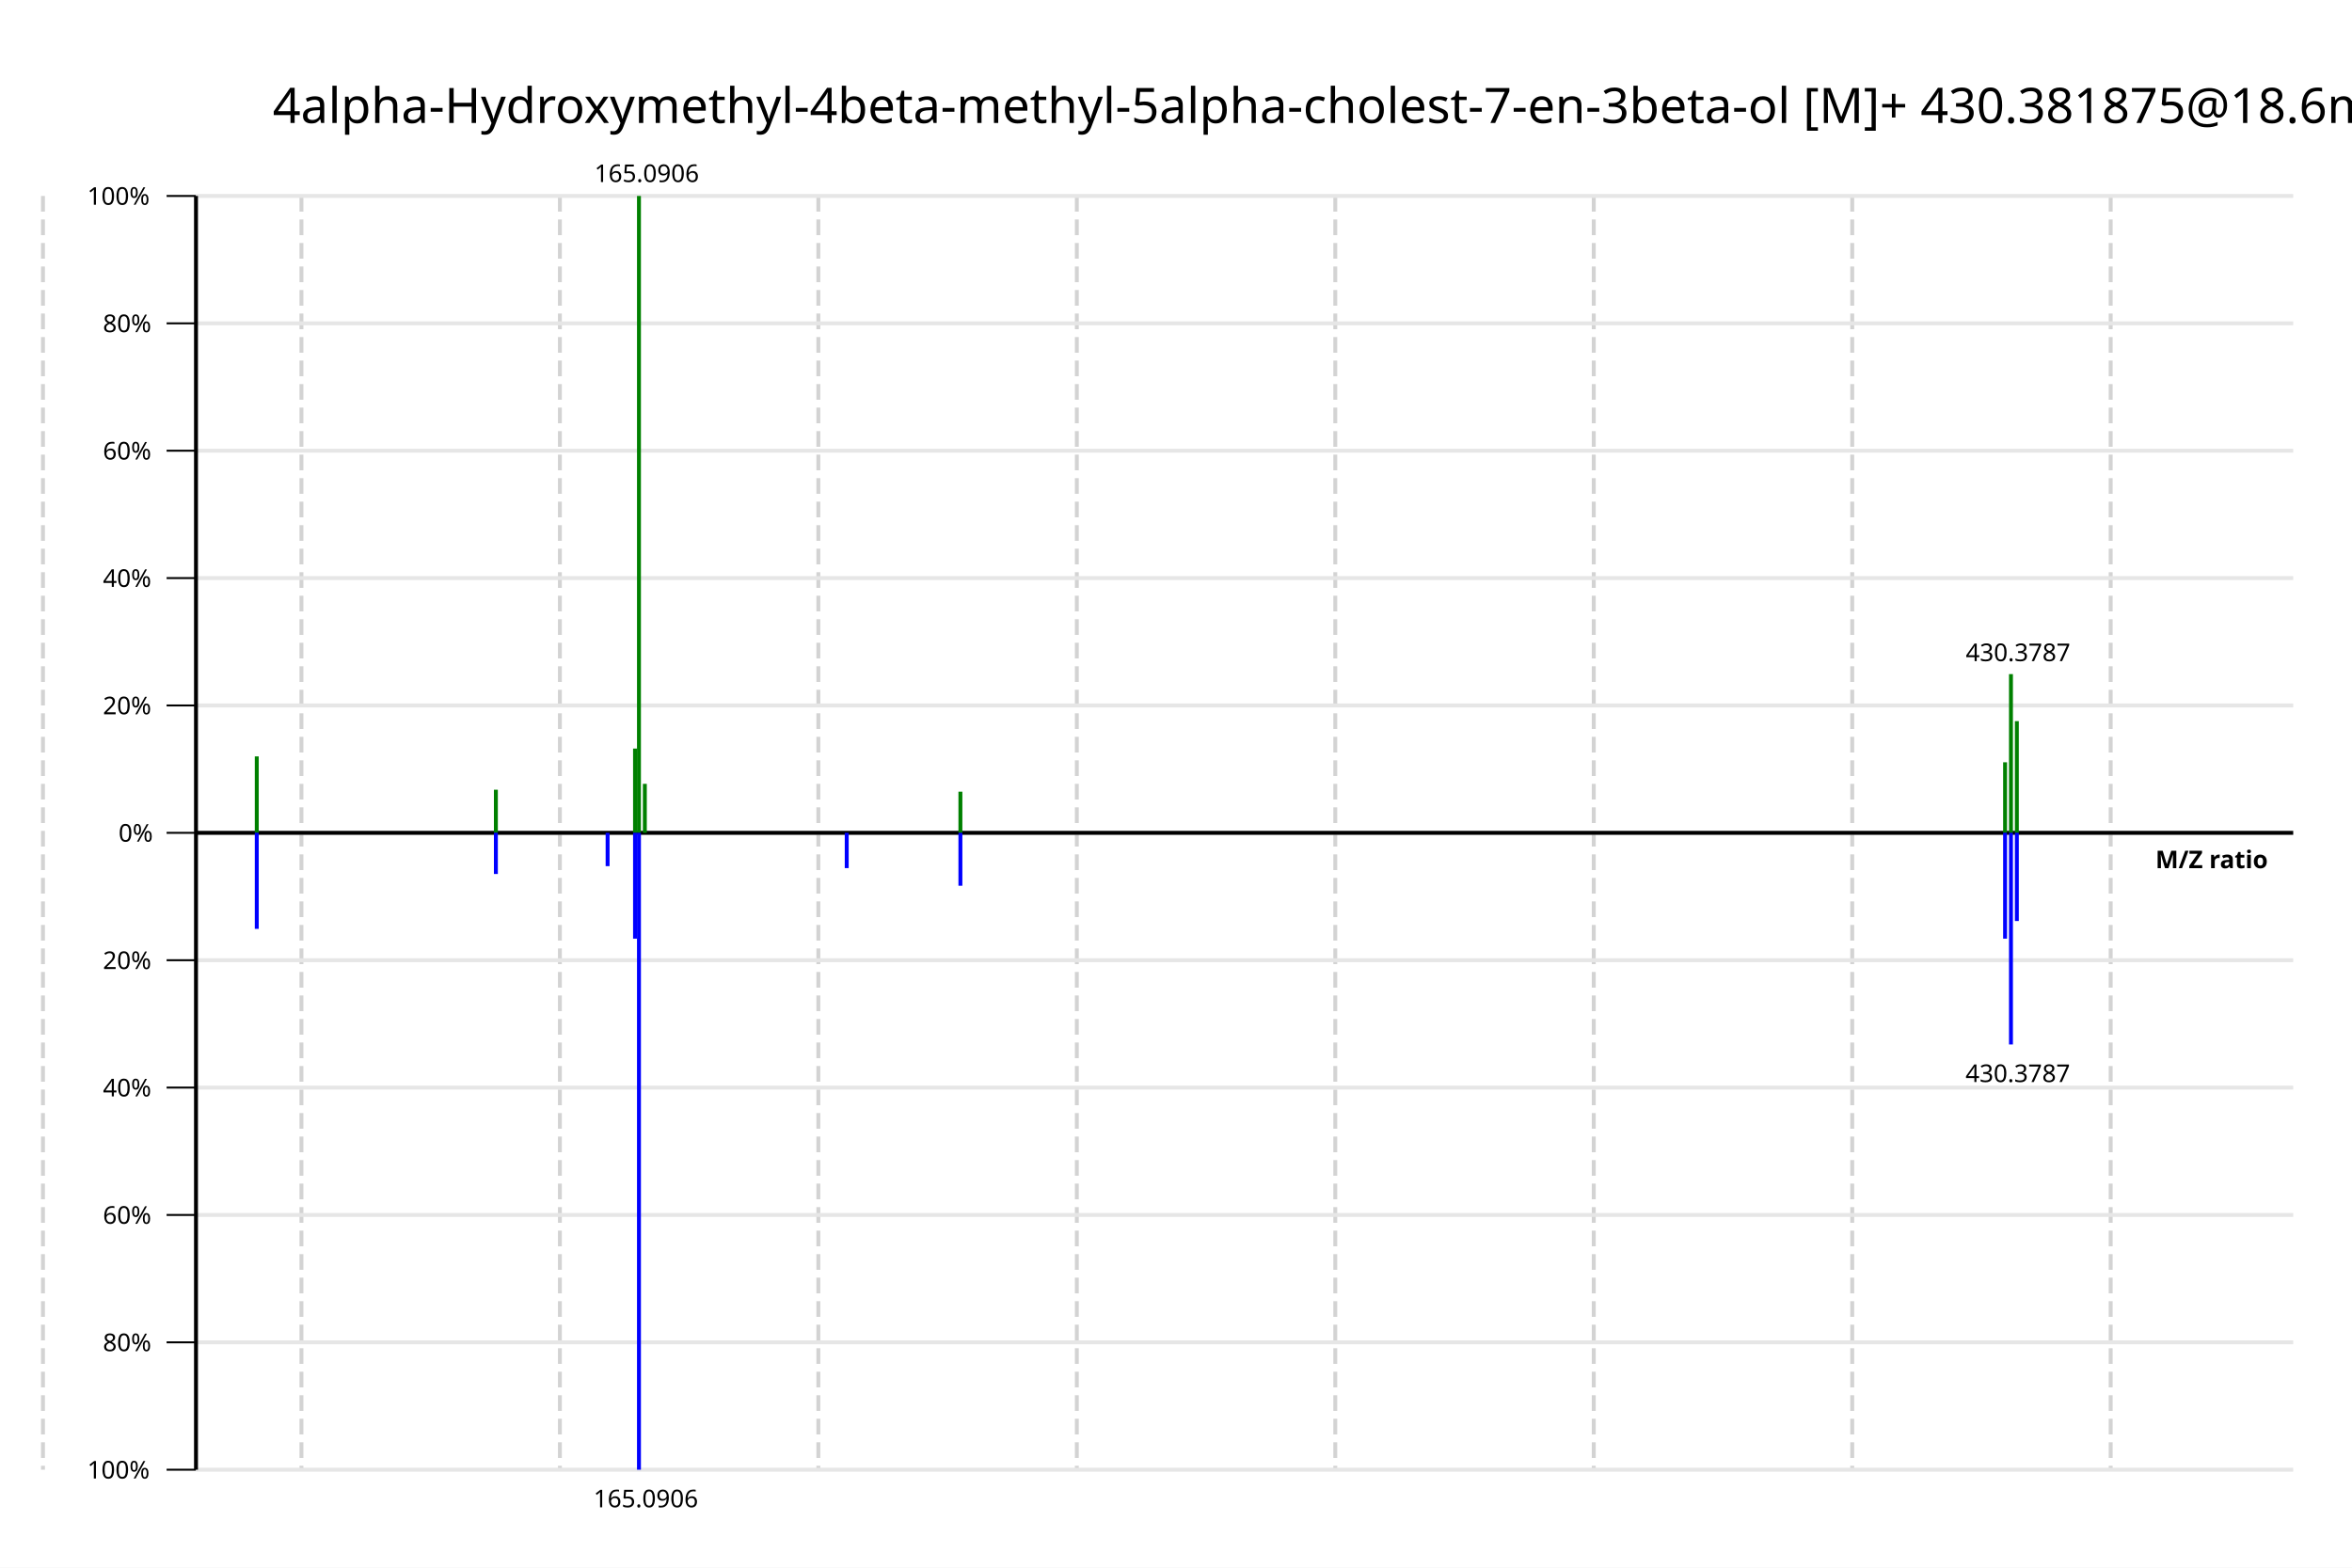
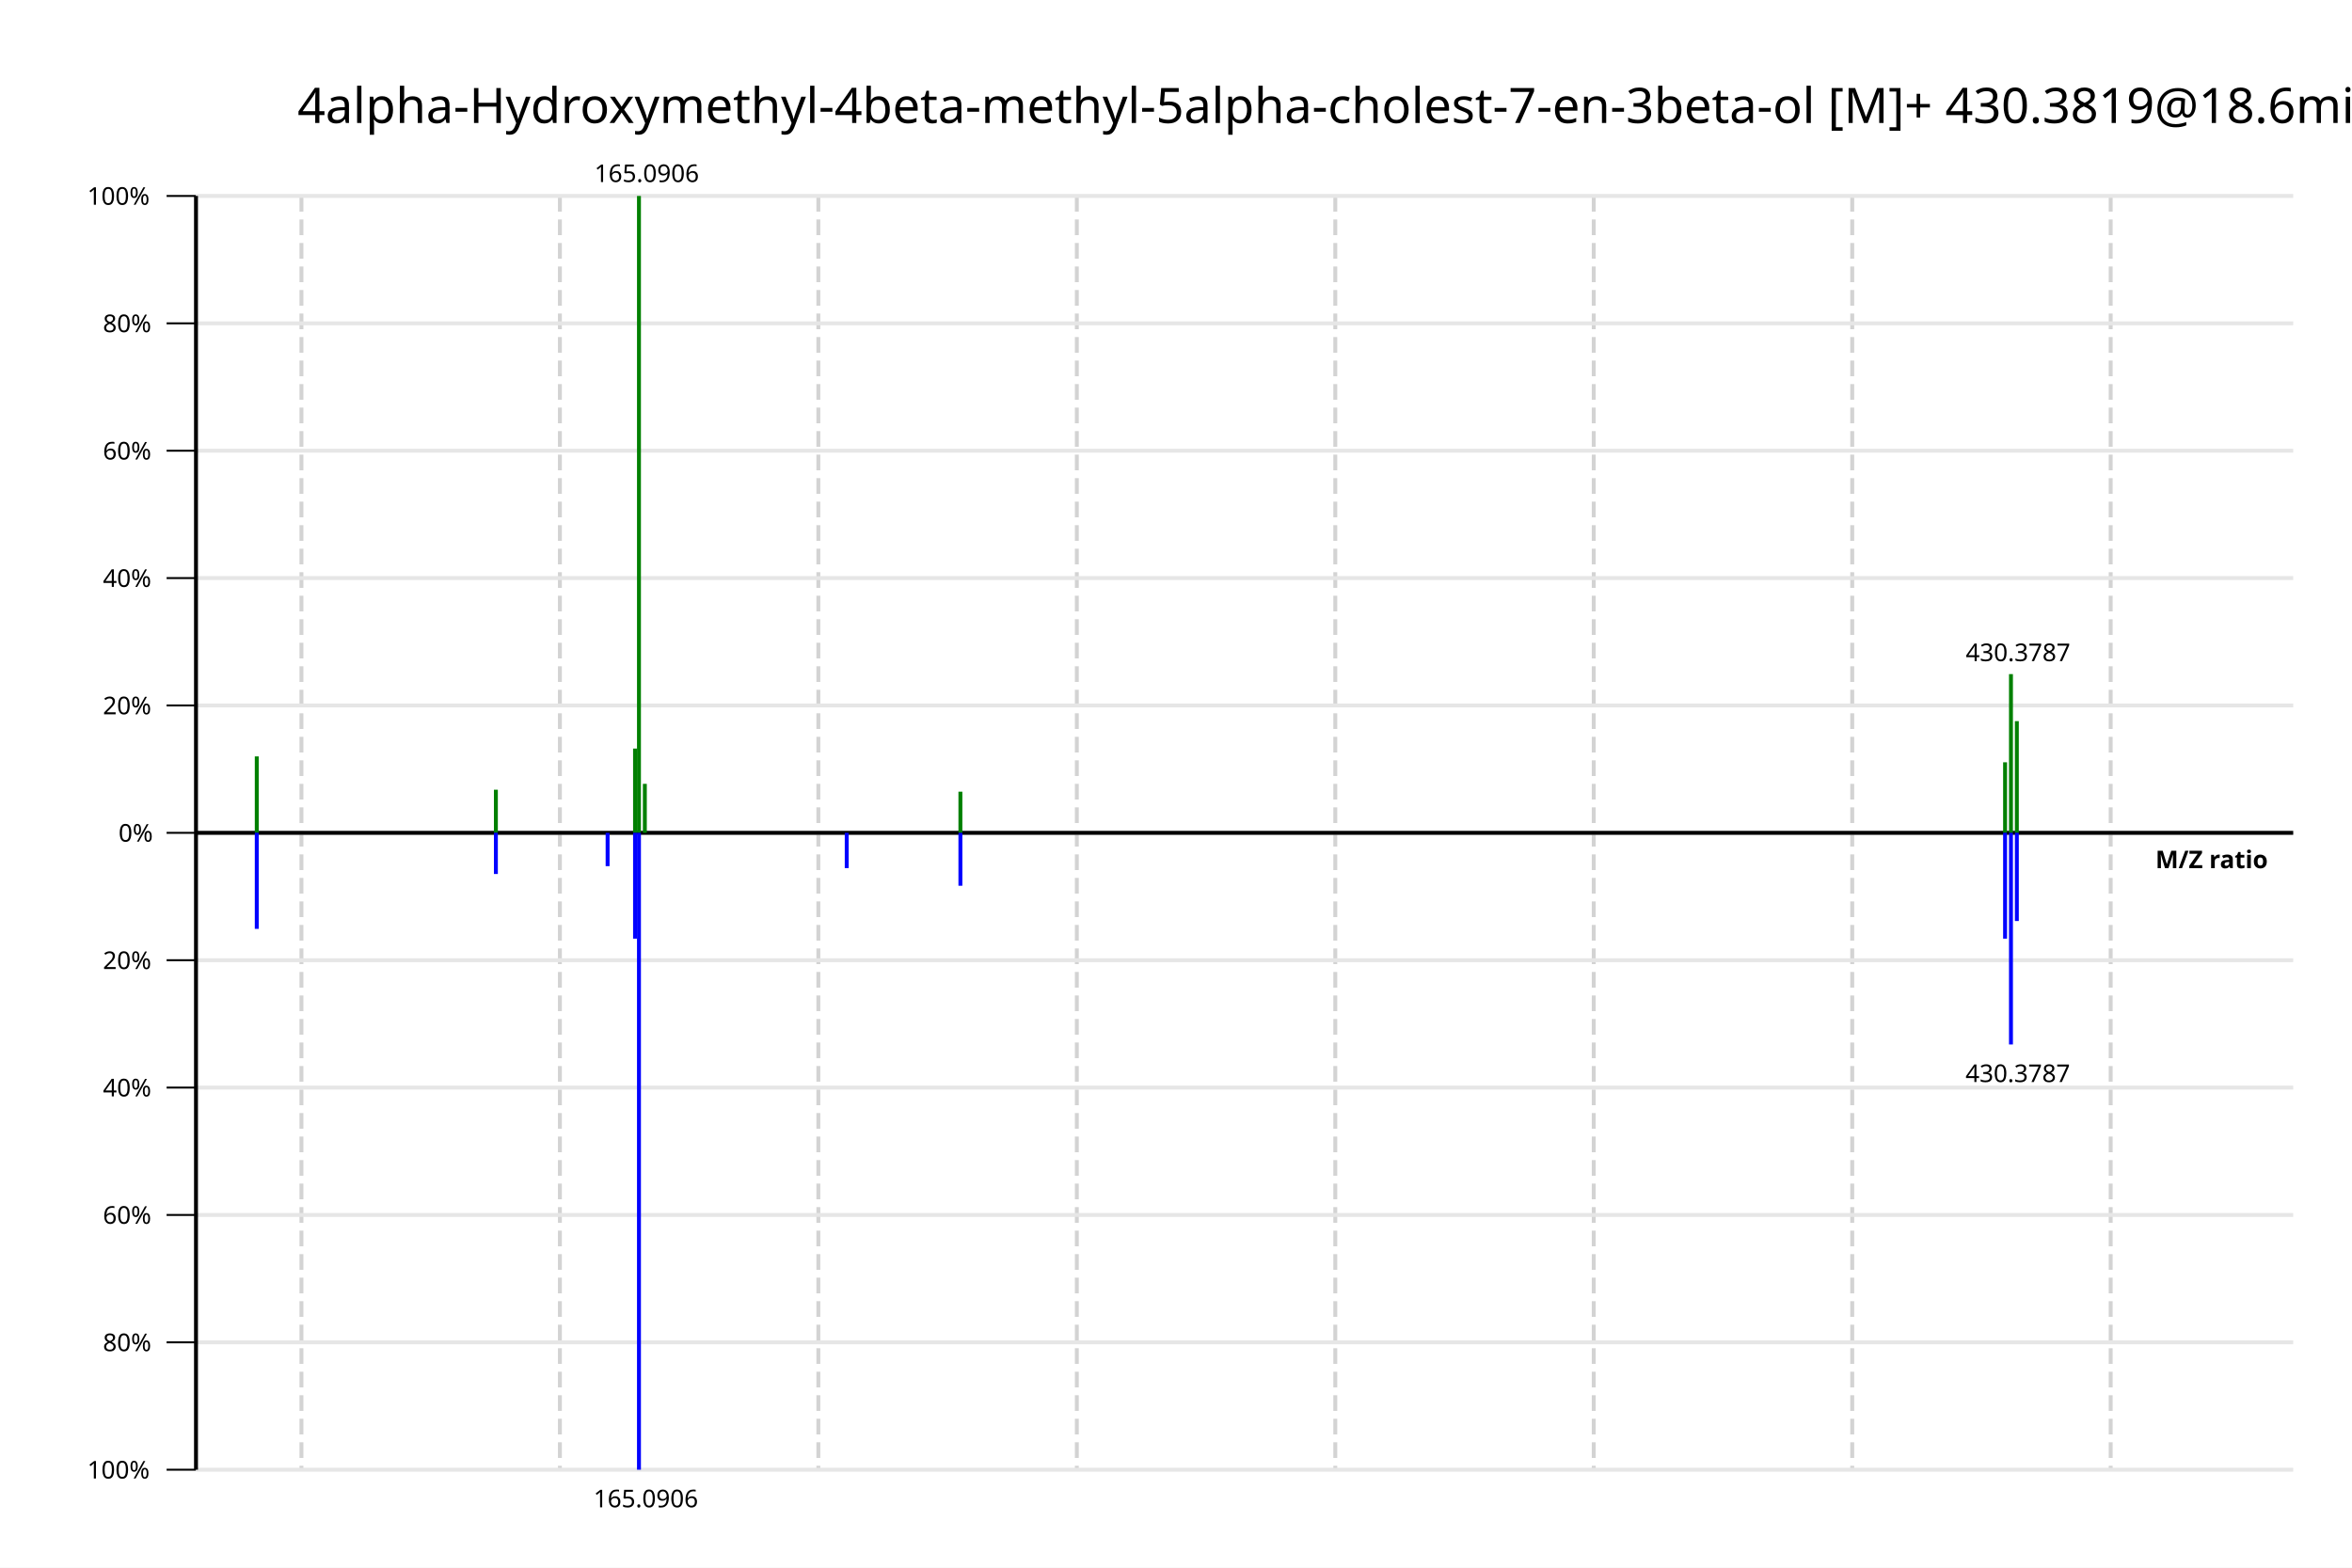
<svg xmlns="http://www.w3.org/2000/svg" preserveAspectRatio="xMaxYMax" width="1200" height="800" viewBox="0 0 1200 800">
  <rect x="0" y="0" width="1200" height="800" style="fill: #FFFFFF" />
-   <line x1="21.922" x2="21.922" y1="100" y2="750" style="stroke: #D3D3D3; stroke-width: 2; stroke-dash: dash;" stroke-dasharray="8 4" />
  <line x1="153.791" x2="153.791" y1="100" y2="750" style="stroke: #D3D3D3; stroke-width: 2; stroke-dash: dash;" stroke-dasharray="8 4" />
  <line x1="285.661" x2="285.661" y1="100" y2="750" style="stroke: #D3D3D3; stroke-width: 2; stroke-dash: dash;" stroke-dasharray="8 4" />
  <line x1="417.53" x2="417.53" y1="100" y2="750" style="stroke: #D3D3D3; stroke-width: 2; stroke-dash: dash;" stroke-dasharray="8 4" />
  <line x1="549.4" x2="549.4" y1="100" y2="750" style="stroke: #D3D3D3; stroke-width: 2; stroke-dash: dash;" stroke-dasharray="8 4" />
  <line x1="681.269" x2="681.269" y1="100" y2="750" style="stroke: #D3D3D3; stroke-width: 2; stroke-dash: dash;" stroke-dasharray="8 4" />
  <line x1="813.139" x2="813.139" y1="100" y2="750" style="stroke: #D3D3D3; stroke-width: 2; stroke-dash: dash;" stroke-dasharray="8 4" />
  <line x1="945.009" x2="945.009" y1="100" y2="750" style="stroke: #D3D3D3; stroke-width: 2; stroke-dash: dash;" stroke-dasharray="8 4" />
  <line x1="1076.878" x2="1076.878" y1="100" y2="750" style="stroke: #D3D3D3; stroke-width: 2; stroke-dash: dash;" stroke-dasharray="8 4" />
  <line x1="1208.748" x2="1208.748" y1="100" y2="750" style="stroke: #D3D3D3; stroke-width: 2; stroke-dash: dash;" stroke-dasharray="8 4" />
  <line x1="100" x2="85" y1="425" y2="425" style="stroke: #000000; stroke-width: 1; stroke-dash: solid;" />
  <line x1="100" x2="1170" y1="425" y2="425" style="stroke: #E6E6E6; stroke-width: 2; stroke-dash: solid;" />
  <text x="60.488" y="429.495" style="font-style: normal;font-size: 12.5px;font-family: Microsoft YaHei;color: black;fill: #000000;">0%</text>
  <line x1="100" x2="85" y1="360" y2="360" style="stroke: #000000; stroke-width: 1; stroke-dash: solid;" />
  <line x1="100" x2="1170" y1="360" y2="360" style="stroke: #E6E6E6; stroke-width: 2; stroke-dash: solid;" />
  <text x="52.502" y="364.495" style="font-style: normal;font-size: 12.5px;font-family: Microsoft YaHei;color: black;fill: #000000;">20%</text>
  <line x1="100" x2="85" y1="490" y2="490" style="stroke: #000000; stroke-width: 1; stroke-dash: solid;" />
  <line x1="100" x2="1170" y1="490" y2="490" style="stroke: #E6E6E6; stroke-width: 2; stroke-dash: solid;" />
  <text x="52.502" y="494.495" style="font-style: normal;font-size: 12.5px;font-family: Microsoft YaHei;color: black;fill: #000000;">20%</text>
  <line x1="100" x2="85" y1="295" y2="295" style="stroke: #000000; stroke-width: 1; stroke-dash: solid;" />
  <line x1="100" x2="1170" y1="295" y2="295" style="stroke: #E6E6E6; stroke-width: 2; stroke-dash: solid;" />
  <text x="52.502" y="299.495" style="font-style: normal;font-size: 12.5px;font-family: Microsoft YaHei;color: black;fill: #000000;">40%</text>
  <line x1="100" x2="85" y1="555" y2="555" style="stroke: #000000; stroke-width: 1; stroke-dash: solid;" />
  <line x1="100" x2="1170" y1="555" y2="555" style="stroke: #E6E6E6; stroke-width: 2; stroke-dash: solid;" />
  <text x="52.502" y="559.495" style="font-style: normal;font-size: 12.5px;font-family: Microsoft YaHei;color: black;fill: #000000;">40%</text>
  <line x1="100" x2="85" y1="230" y2="230" style="stroke: #000000; stroke-width: 1; stroke-dash: solid;" />
  <line x1="100" x2="1170" y1="230" y2="230" style="stroke: #E6E6E6; stroke-width: 2; stroke-dash: solid;" />
  <text x="52.502" y="234.495" style="font-style: normal;font-size: 12.5px;font-family: Microsoft YaHei;color: black;fill: #000000;">60%</text>
  <line x1="100" x2="85" y1="620" y2="620" style="stroke: #000000; stroke-width: 1; stroke-dash: solid;" />
  <line x1="100" x2="1170" y1="620" y2="620" style="stroke: #E6E6E6; stroke-width: 2; stroke-dash: solid;" />
  <text x="52.502" y="624.495" style="font-style: normal;font-size: 12.5px;font-family: Microsoft YaHei;color: black;fill: #000000;">60%</text>
  <line x1="100" x2="85" y1="165" y2="165" style="stroke: #000000; stroke-width: 1; stroke-dash: solid;" />
  <line x1="100" x2="1170" y1="165" y2="165" style="stroke: #E6E6E6; stroke-width: 2; stroke-dash: solid;" />
  <text x="52.502" y="169.495" style="font-style: normal;font-size: 12.5px;font-family: Microsoft YaHei;color: black;fill: #000000;">80%</text>
  <line x1="100" x2="85" y1="685" y2="685" style="stroke: #000000; stroke-width: 1; stroke-dash: solid;" />
  <line x1="100" x2="1170" y1="685" y2="685" style="stroke: #E6E6E6; stroke-width: 2; stroke-dash: solid;" />
  <text x="52.502" y="689.495" style="font-style: normal;font-size: 12.5px;font-family: Microsoft YaHei;color: black;fill: #000000;">80%</text>
  <line x1="100" x2="85" y1="100" y2="100" style="stroke: #000000; stroke-width: 1; stroke-dash: solid;" />
  <line x1="100" x2="1170" y1="100" y2="100" style="stroke: #E6E6E6; stroke-width: 2; stroke-dash: solid;" />
  <text x="44.516" y="104.495" style="font-style: normal;font-size: 12.5px;font-family: Microsoft YaHei;color: black;fill: #000000;">100%</text>
  <line x1="100" x2="85" y1="750" y2="750" style="stroke: #000000; stroke-width: 1; stroke-dash: solid;" />
  <line x1="100" x2="1170" y1="750" y2="750" style="stroke: #E6E6E6; stroke-width: 2; stroke-dash: solid;" />
  <text x="44.516" y="754.495" style="font-style: normal;font-size: 12.5px;font-family: Microsoft YaHei;color: black;fill: #000000;">100%</text>
  <line x1="100" x2="100" y1="100" y2="750" style="stroke: #000000; stroke-width: 2; stroke-dash: solid;" />
  <text x="50.004" y="502.399" style="font-style: strong;font-weight:bold;font-size: 12.5px;font-family: Microsoft YaHei;color: black;fill: #000000;transform-origin: 50.004px 502.399px;" transform="rotate(-90)">Relative Intensity(%)</text>
  <line x1="100" x2="1170" y1="425" y2="425" style="stroke: #000000; stroke-width: 2; stroke-dash: solid;" />
  <text x="1099.708" y="443.054" style="font-style: strong;font-weight:bold;font-size: 12.5px;font-family: Microsoft YaHei;color: black;fill: #000000;">M/Z ratio</text>
  <rect x="130" y="386" width="2" height="39" style="fill: #008000" />
  <rect x="252" y="403" width="2" height="22" style="fill: #008000" />
  <rect x="323" y="382" width="2" height="43" style="fill: #008000" />
  <rect x="325" y="100" width="2" height="325" style="fill: #008000" />
  <rect x="328" y="400" width="2" height="25" style="fill: #008000" />
  <rect x="489" y="404" width="2" height="21" style="fill: #008000" />
  <rect x="1022" y="389" width="2" height="36" style="fill: #008000" />
  <rect x="1025" y="344" width="2" height="81" style="fill: #008000" />
  <rect x="1028" y="368" width="2" height="57" style="fill: #008000" />
  <rect x="130" y="425" width="2" height="49" style="fill: #0000FF" />
  <rect x="252" y="425" width="2" height="21" style="fill: #0000FF" />
  <rect x="309" y="425" width="2" height="17" style="fill: #0000FF" />
  <rect x="323" y="425" width="2" height="54" style="fill: #0000FF" />
  <rect x="325" y="425" width="2" height="325" style="fill: #0000FF" />
  <rect x="431" y="425" width="2" height="18" style="fill: #0000FF" />
  <rect x="489" y="425" width="2" height="27" style="fill: #0000FF" />
  <rect x="1022" y="425" width="2" height="54" style="fill: #0000FF" />
  <rect x="1025" y="425" width="2" height="108" style="fill: #0000FF" />
  <rect x="1028" y="425" width="2" height="45" style="fill: #0000FF" />
  <text x="303.26" y="92.886" style="font-style: normal;font-size: 12.5px;font-family: Segoe UI;color: black;fill: #000000;">165.0906</text>
  <text x="1002.928" y="337.379" style="font-style: normal;font-size: 12.5px;font-family: Segoe UI;color: black;fill: #000000;">430.3787</text>
  <text x="302.799" y="769.168" style="font-style: normal;font-size: 12.5px;font-family: Segoe UI;color: black;fill: #000000;">165.0906</text>
  <text x="1002.799" y="552.168" style="font-style: normal;font-size: 12.5px;font-family: Segoe UI;color: black;fill: #000000;">430.3787</text>
-   <text x="139.13" y="62.756" style="font-style: normal;font-size: 25px;font-family: Microsoft YaHei;color: black;fill: #000000;">4alpha-Hydroxymethyl-4beta-methyl-5alpha-cholest-7-en-3beta-ol [M]+ 430.381875@18.6min</text>
+   <text x="151.747" y="62.756" style="font-style: normal;font-size: 25px;font-family: Microsoft YaHei;color: black;fill: #000000;">4alpha-Hydroxymethyl-4beta-methyl-5alpha-cholest-7-en-3beta-ol [M]+ 430.3819@18.6min</text>
</svg>
